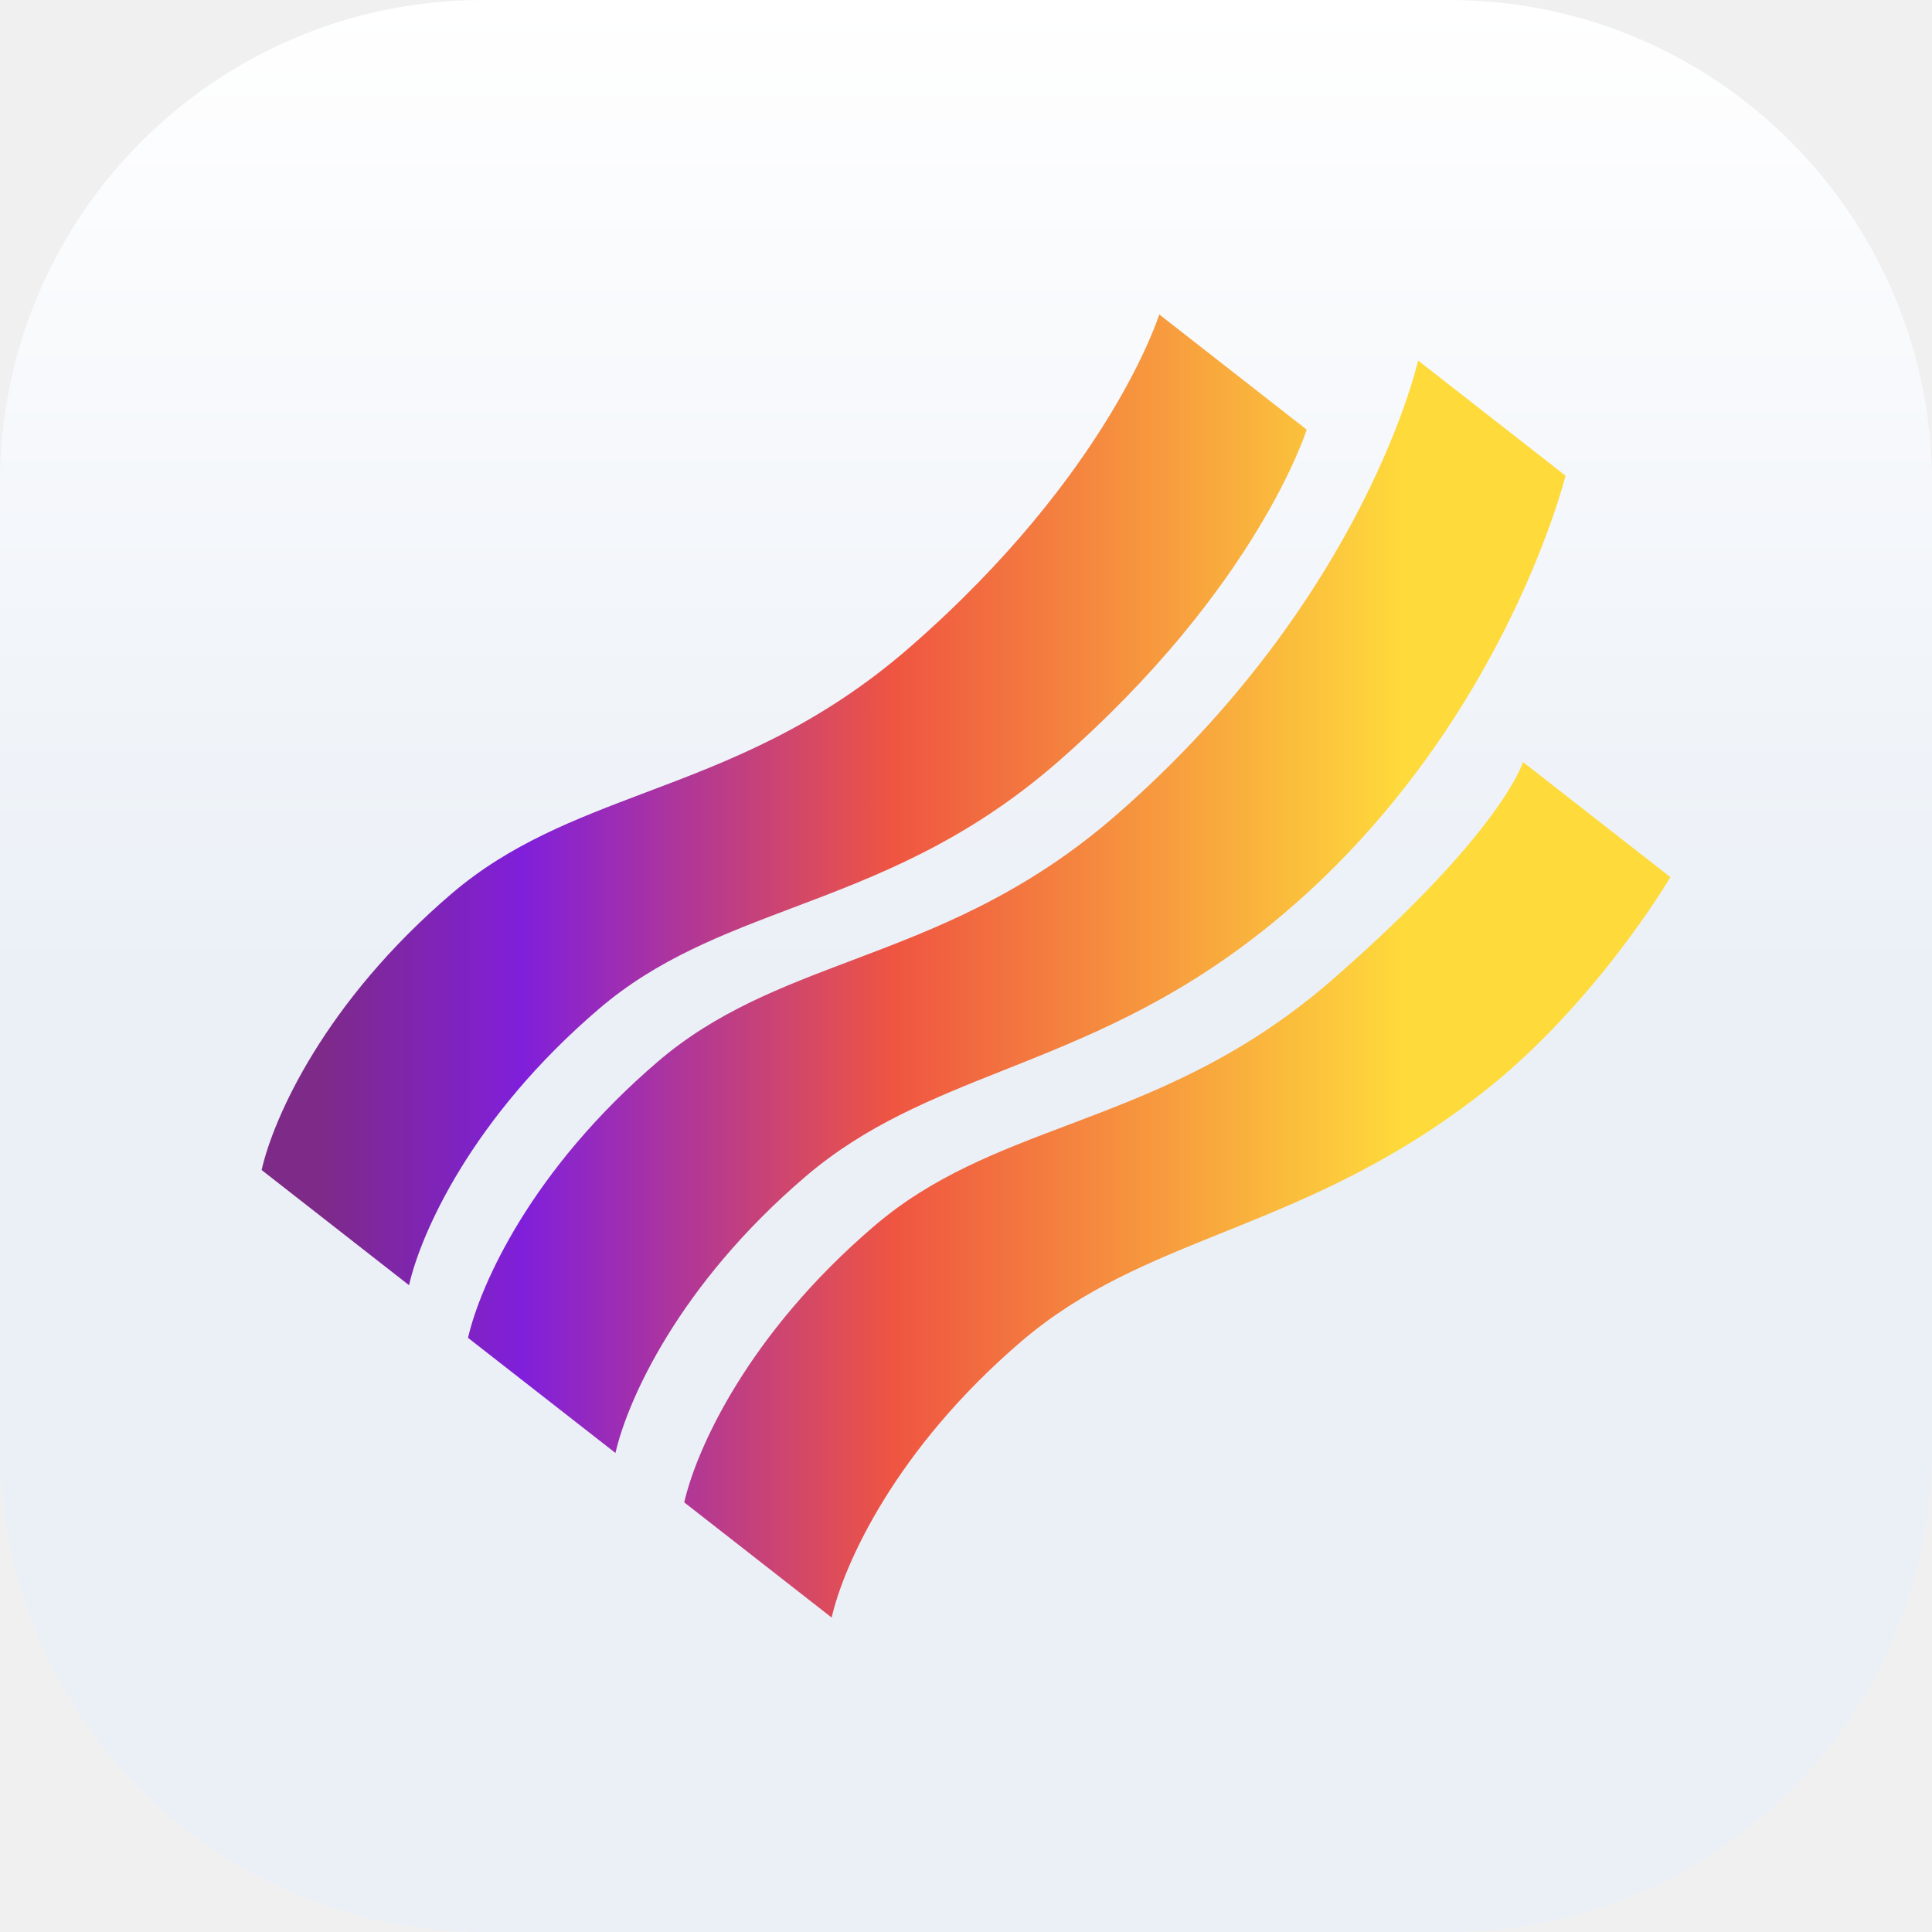
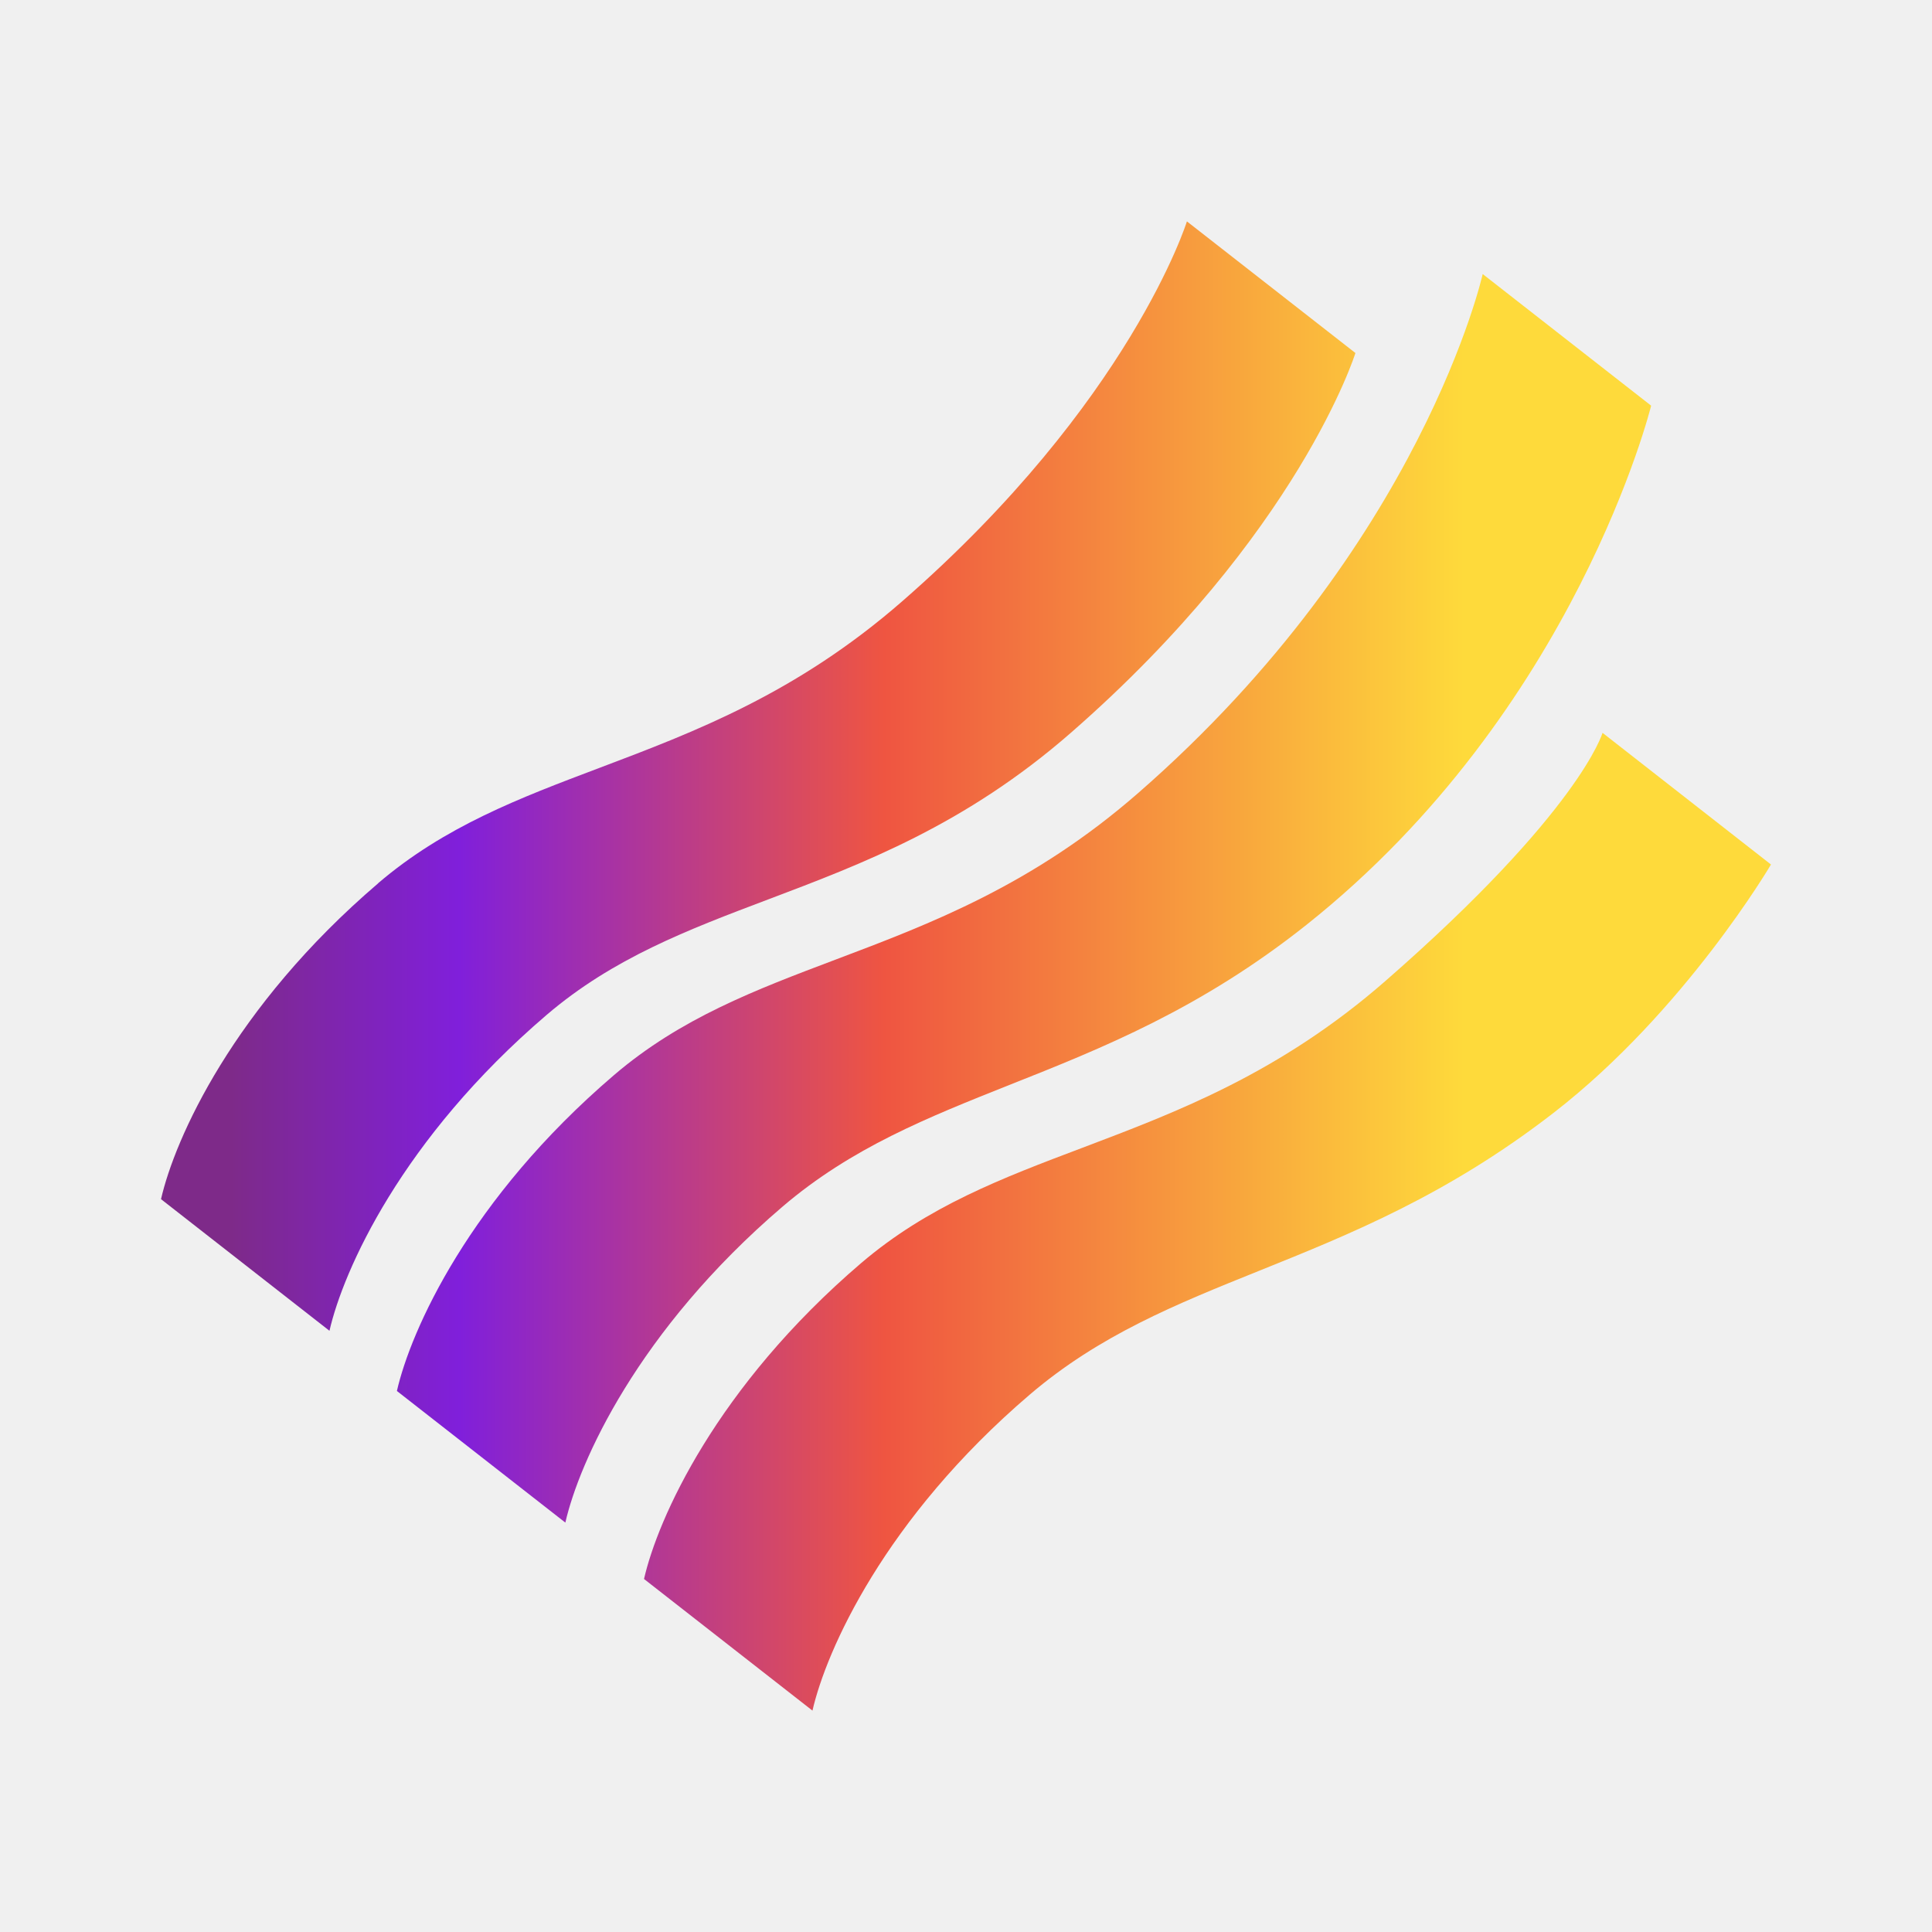
- <svg xmlns="http://www.w3.org/2000/svg" width="32" height="32" viewBox="0 0 32 32" fill="none">
-   <rect width="32" height="32" rx="8" fill="url(#paint0_linear_7_745)" />
-   <g clip-path="url(#clip0_7_745)">
-     <path d="M7.481 14.801C5.378 16.598 4.532 18.507 4.333 19.379L6.775 21.287C6.974 20.415 7.82 18.506 9.922 16.709C10.887 15.884 11.97 15.475 13.133 15.035C14.506 14.516 15.99 13.955 17.519 12.621C20.829 9.732 21.643 7.116 21.643 7.116L19.201 5.208C19.201 5.208 18.388 7.825 15.078 10.713C13.548 12.048 12.064 12.609 10.691 13.127C9.528 13.567 8.445 13.977 7.481 14.801Z" fill="url(#paint1_linear_7_745)" />
-     <path d="M14.481 20.306C12.378 22.103 11.532 24.012 11.333 24.884L13.775 26.792C13.974 25.92 14.82 24.011 16.922 22.213C17.935 21.348 19.047 20.901 20.258 20.413C21.563 19.888 22.983 19.316 24.519 18.126C26.419 16.654 27.667 14.528 27.667 14.528L25.225 12.621C25.225 12.621 24.902 13.753 22.078 16.218C20.548 17.553 19.064 18.113 17.691 18.633C16.528 19.072 15.445 19.482 14.481 20.306Z" fill="url(#paint2_linear_7_745)" />
-     <path d="M7.752 22.159C7.951 21.287 8.797 19.378 10.899 17.581C11.863 16.756 12.947 16.347 14.11 15.907C15.483 15.388 16.967 14.827 18.496 13.493C22.618 9.896 23.488 5.971 23.488 5.971L25.93 7.879C25.93 7.879 24.845 12.294 20.938 15.4C19.4 16.623 17.965 17.193 16.645 17.718C15.446 18.194 14.342 18.633 13.341 19.488C11.239 21.285 10.393 23.194 10.194 24.066L7.752 22.159Z" fill="url(#paint3_linear_7_745)" />
+ <svg xmlns="http://www.w3.org/2000/svg" width="32" height="32" fill="none">
+   <g clip-path="url(#a)">
+     <path fill="url(#b)" d="M6.264 14.63c-2.403 2.054-3.37 4.235-3.597 5.232l2.79 2.18c.228-.997 1.194-3.178 3.597-5.232 1.102-.942 2.34-1.41 3.67-1.913 1.569-.593 3.265-1.234 5.012-2.759 3.783-3.301 4.714-6.291 4.714-6.291l-2.791-2.18s-.93 2.99-4.713 6.29c-1.748 1.526-3.444 2.167-5.013 2.76-1.33.502-2.567.97-3.67 1.912Z" />
+     <path fill="url(#c)" d="M14.264 20.92c-2.403 2.055-3.37 4.237-3.597 5.233l2.79 2.18c.228-.996 1.194-3.178 3.597-5.232 1.157-.989 2.428-1.5 3.812-2.057 1.491-.6 3.115-1.254 4.87-2.615 2.171-1.682 3.597-4.11 3.597-4.11l-2.79-2.181s-.37 1.294-3.597 4.111c-1.748 1.525-3.444 2.166-5.013 2.76-1.33.502-2.567.97-3.67 1.912Z" />
+     <path fill="url(#d)" d="M6.574 23.039c.227-.997 1.194-3.179 3.597-5.233 1.102-.942 2.34-1.41 3.669-1.912 1.57-.593 3.265-1.234 5.013-2.76 4.71-4.11 5.705-8.595 5.705-8.595l2.79 2.18s-1.24 5.045-5.705 8.596c-1.757 1.397-3.397 2.049-4.906 2.648-1.37.545-2.632 1.046-3.776 2.023-2.403 2.055-3.37 4.236-3.597 5.233l-2.79-2.18Z" />
  </g>
  <defs>
-     <linearGradient id="paint0_linear_7_745" x1="16" y1="0" x2="16" y2="32" gradientUnits="userSpaceOnUse">
-       <stop stop-color="white" />
-       <stop offset="0.503" stop-color="#EBF0F7" />
-     </linearGradient>
-     <linearGradient id="paint1_linear_7_745" x1="23.218" y1="5.208" x2="5.348" y2="5.208" gradientUnits="userSpaceOnUse">
+     <linearGradient id="b" x1="24.25" x2="3.826" y1="3.667" y2="3.667" gradientUnits="userSpaceOnUse">
      <stop stop-color="#FEDA3B" />
-       <stop offset="0.47" stop-color="#EF5541" />
-       <stop offset="0.815" stop-color="#801FDB" />
+       <stop offset=".47" stop-color="#EF5541" />
+       <stop offset=".815" stop-color="#801FDB" />
      <stop offset="1" stop-color="#7E2A89" />
    </linearGradient>
-     <linearGradient id="paint2_linear_7_745" x1="23.218" y1="5.208" x2="5.348" y2="5.208" gradientUnits="userSpaceOnUse">
+     <linearGradient id="c" x1="24.25" x2="3.826" y1="3.667" y2="3.667" gradientUnits="userSpaceOnUse">
      <stop stop-color="#FEDA3B" />
-       <stop offset="0.47" stop-color="#EF5541" />
-       <stop offset="0.815" stop-color="#801FDB" />
+       <stop offset=".47" stop-color="#EF5541" />
+       <stop offset=".815" stop-color="#801FDB" />
      <stop offset="1" stop-color="#7E2A89" />
    </linearGradient>
-     <linearGradient id="paint3_linear_7_745" x1="23.218" y1="5.208" x2="5.348" y2="5.208" gradientUnits="userSpaceOnUse">
+     <linearGradient id="d" x1="24.25" x2="3.826" y1="3.667" y2="3.667" gradientUnits="userSpaceOnUse">
      <stop stop-color="#FEDA3B" />
-       <stop offset="0.47" stop-color="#EF5541" />
-       <stop offset="0.815" stop-color="#801FDB" />
+       <stop offset=".47" stop-color="#EF5541" />
+       <stop offset=".815" stop-color="#801FDB" />
      <stop offset="1" stop-color="#7E2A89" />
    </linearGradient>
-     <clipPath id="clip0_7_745">
-       <rect width="23.333" height="23.333" fill="white" transform="translate(4.33331 4.33331)" />
+     <clipPath id="a">
+       <path fill="#fff" d="M2.667 2.667h26.667v26.667H2.667z" />
    </clipPath>
  </defs>
</svg>
